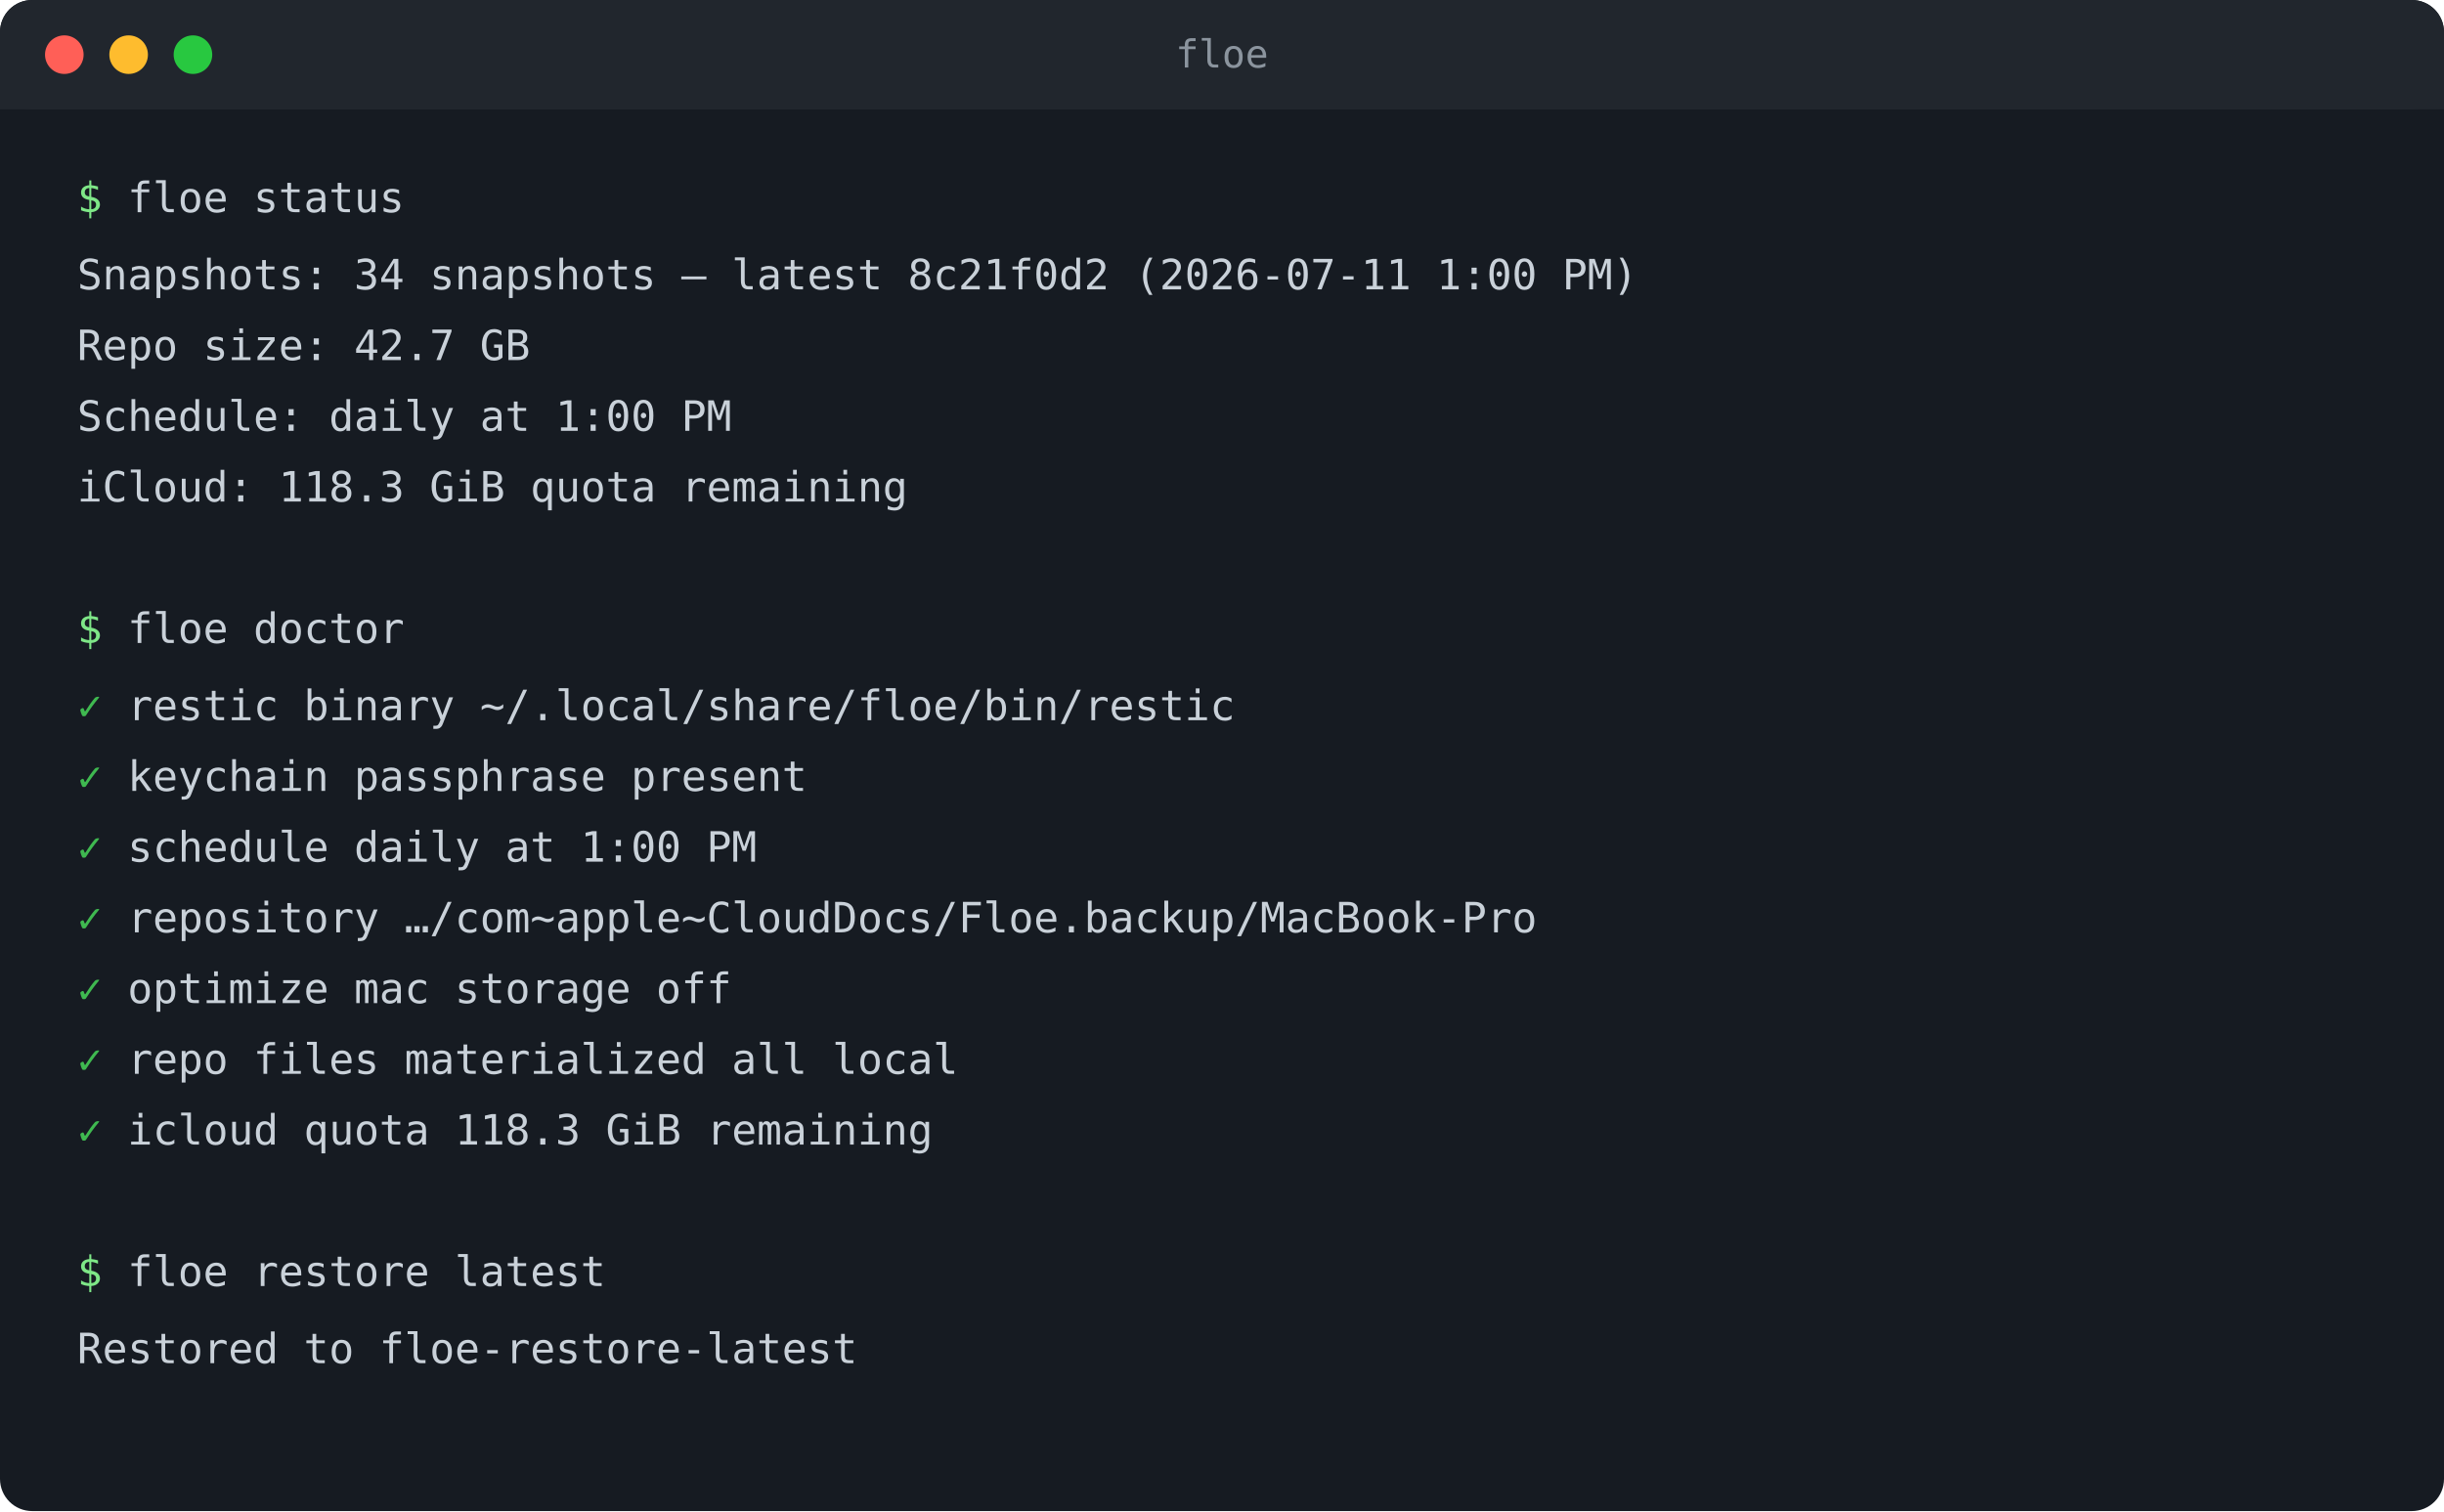
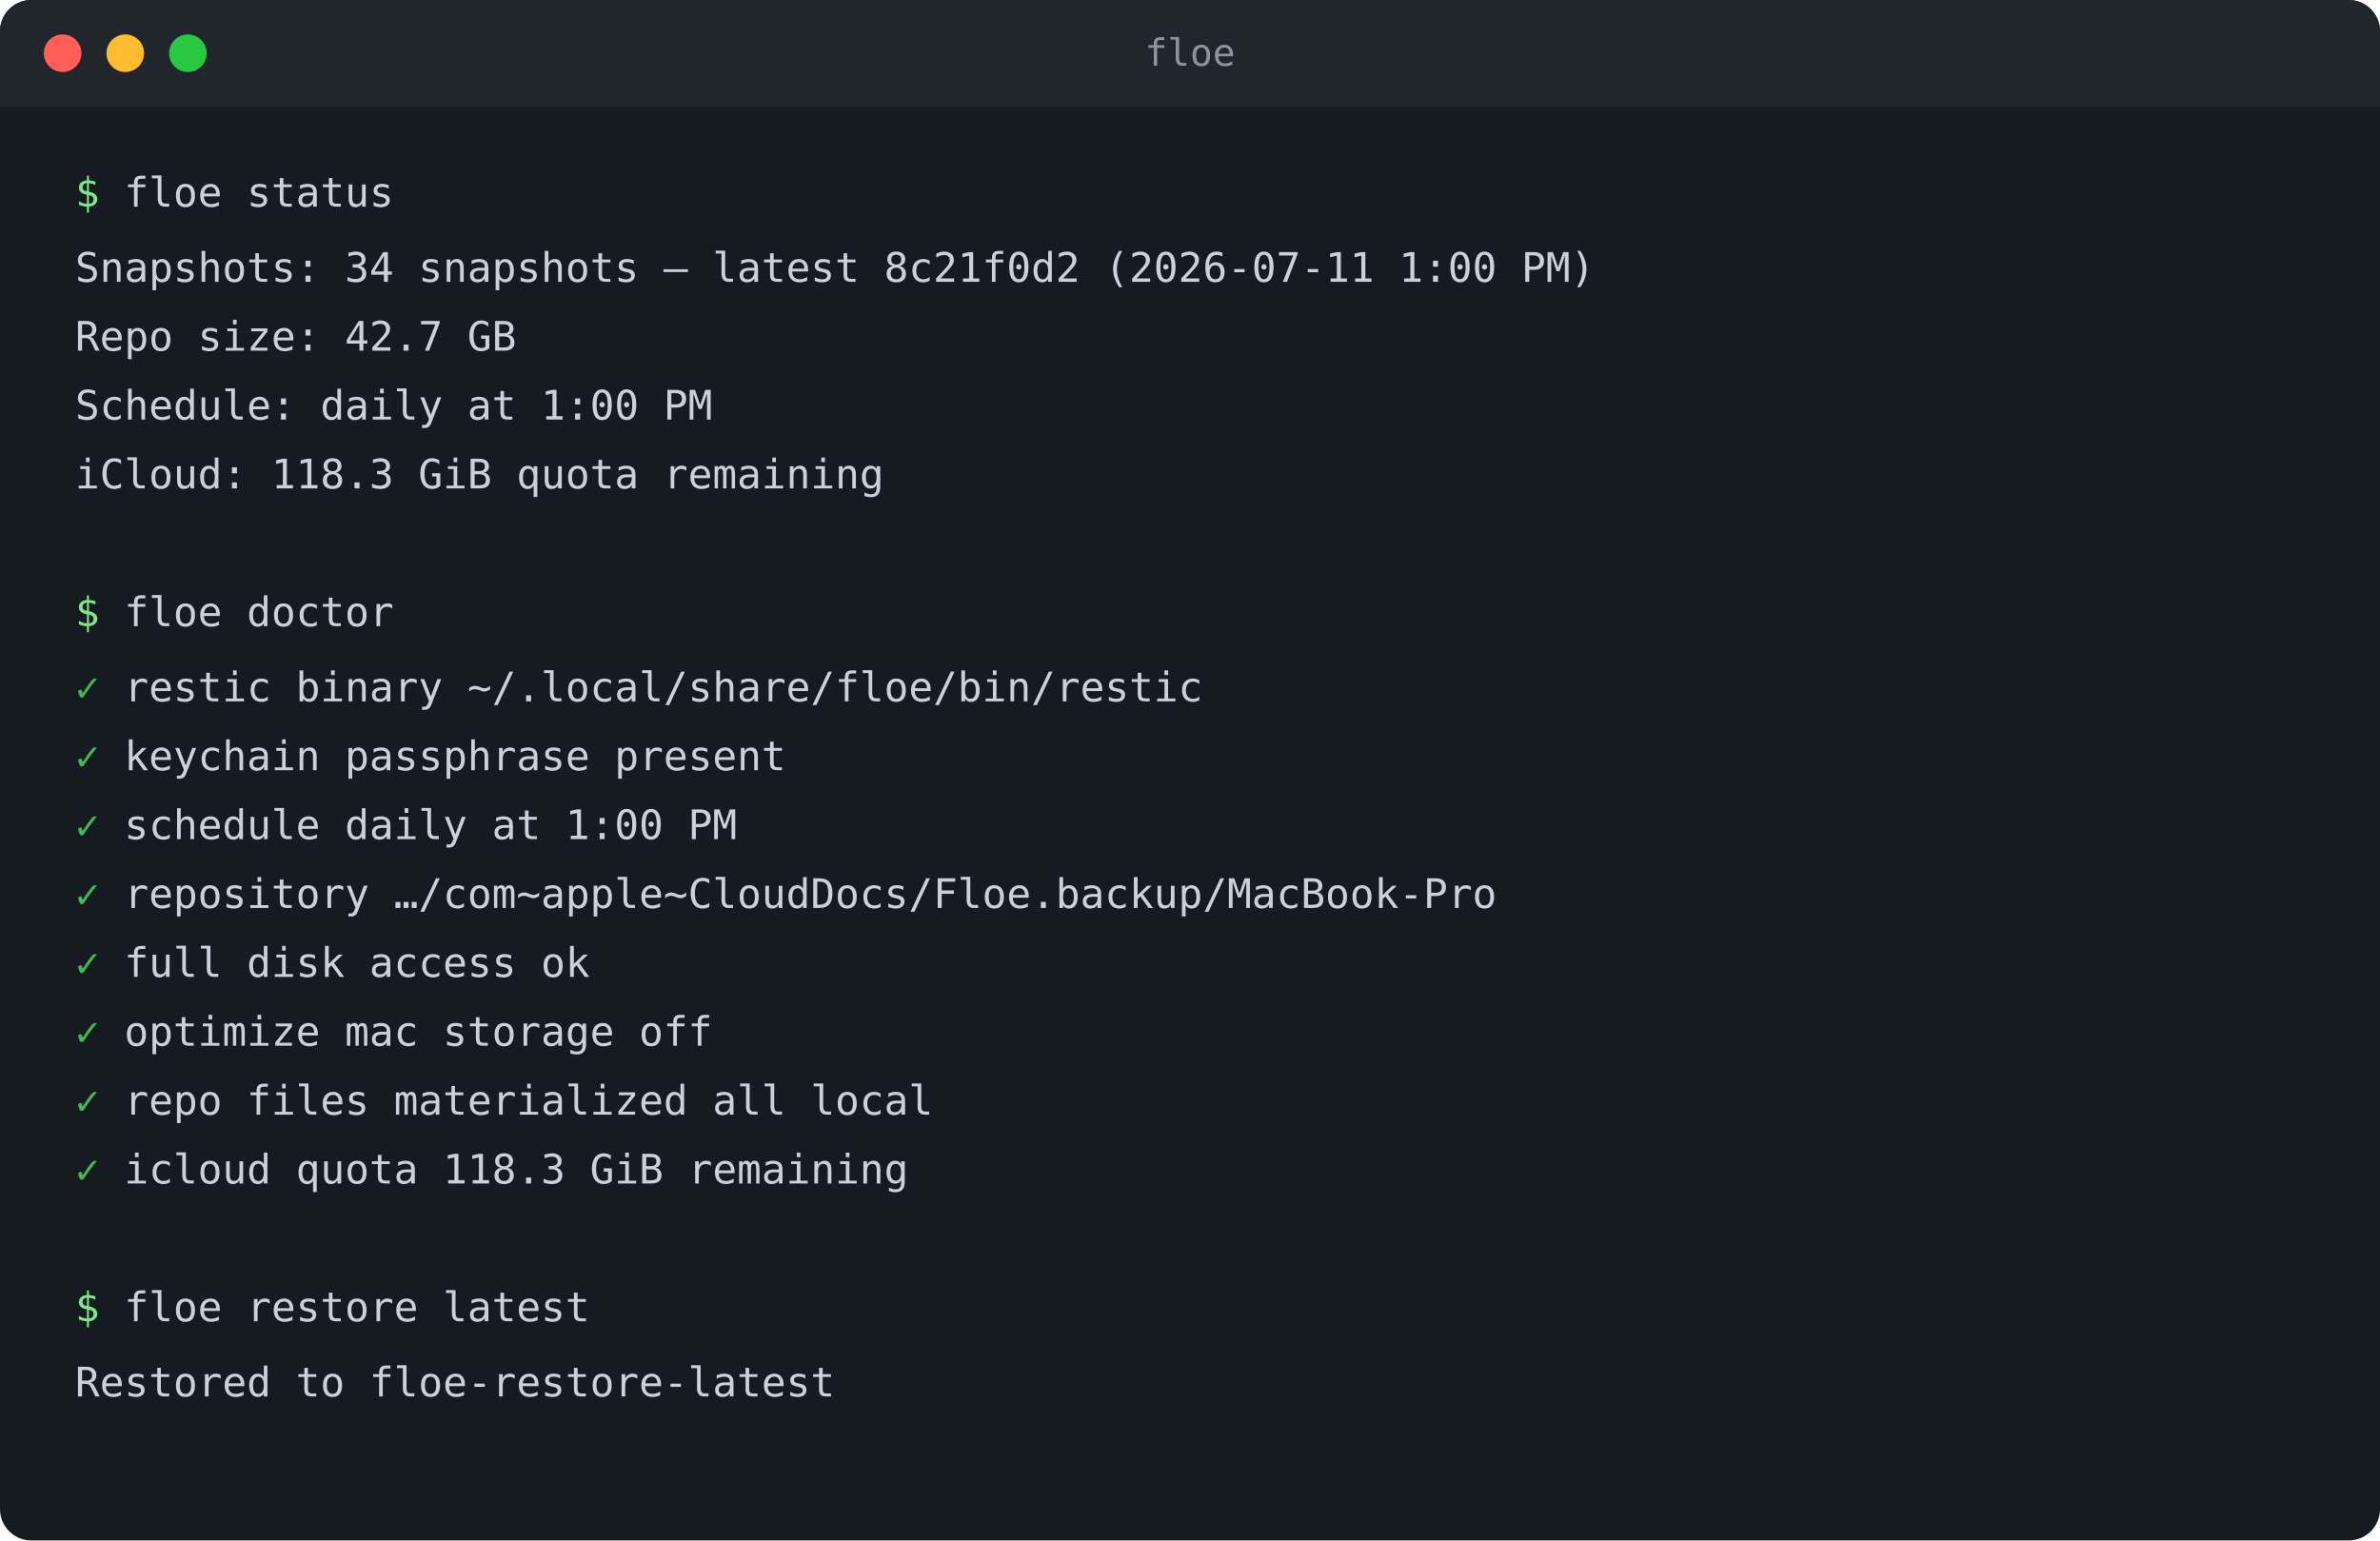
- <svg xmlns="http://www.w3.org/2000/svg" viewBox="0 0 760 470" font-family="'SF Mono', Menlo, Consolas, monospace" font-size="13">
-   <rect width="760" height="470" rx="10" fill="#161b22" />
+ <svg xmlns="http://www.w3.org/2000/svg" viewBox="0 0 760 492" font-family="'SF Mono', Menlo, Consolas, monospace" font-size="13">
+   <rect width="760" height="492" rx="10" fill="#161b22" />
  <rect width="760" height="34" rx="10" fill="#21262d" />
  <rect y="24" width="760" height="10" fill="#21262d" />
  <circle cx="20" cy="17" r="6" fill="#ff5f57" />
  <circle cx="40" cy="17" r="6" fill="#febc2e" />
  <circle cx="60" cy="17" r="6" fill="#28c840" />
  <text x="380" y="21" text-anchor="middle" fill="#8b949e" font-size="12">floe</text>
  <g fill="#c9d1d9">
    <text x="24" y="66">
      <tspan fill="#7ee787">$</tspan> floe status</text>
    <text x="24" y="90">Snapshots:   34 snapshots — latest 8c21f0d2 (2026-07-11 1:00 PM)</text>
    <text x="24" y="112">Repo size:   42.7 GB</text>
    <text x="24" y="134">Schedule:    daily at 1:00 PM</text>
    <text x="24" y="156">iCloud:      118.3 GiB quota remaining</text>
    <text x="24" y="200">
      <tspan fill="#7ee787">$</tspan> floe doctor</text>
    <text x="24" y="224">
      <tspan fill="#3fb950">✓</tspan> restic binary              ~/.local/share/floe/bin/restic</text>
    <text x="24" y="246">
      <tspan fill="#3fb950">✓</tspan> keychain passphrase        present</text>
    <text x="24" y="268">
      <tspan fill="#3fb950">✓</tspan> schedule                   daily at 1:00 PM</text>
    <text x="24" y="290">
      <tspan fill="#3fb950">✓</tspan> repository                 …/com~apple~CloudDocs/Floe.backup/MacBook-Pro</text>
    <text x="24" y="312">
+       <tspan fill="#3fb950">✓</tspan> full disk access           ok</text>
+     <text x="24" y="334">
      <tspan fill="#3fb950">✓</tspan> optimize mac storage       off</text>
-     <text x="24" y="334">
+     <text x="24" y="356">
      <tspan fill="#3fb950">✓</tspan> repo files materialized    all local</text>
-     <text x="24" y="356">
+     <text x="24" y="378">
      <tspan fill="#3fb950">✓</tspan> icloud quota               118.3 GiB remaining</text>
-     <text x="24" y="400">
+     <text x="24" y="422">
      <tspan fill="#7ee787">$</tspan> floe restore latest</text>
-     <text x="24" y="424">Restored to floe-restore-latest</text>
+     <text x="24" y="446">Restored to floe-restore-latest</text>
  </g>
</svg>
